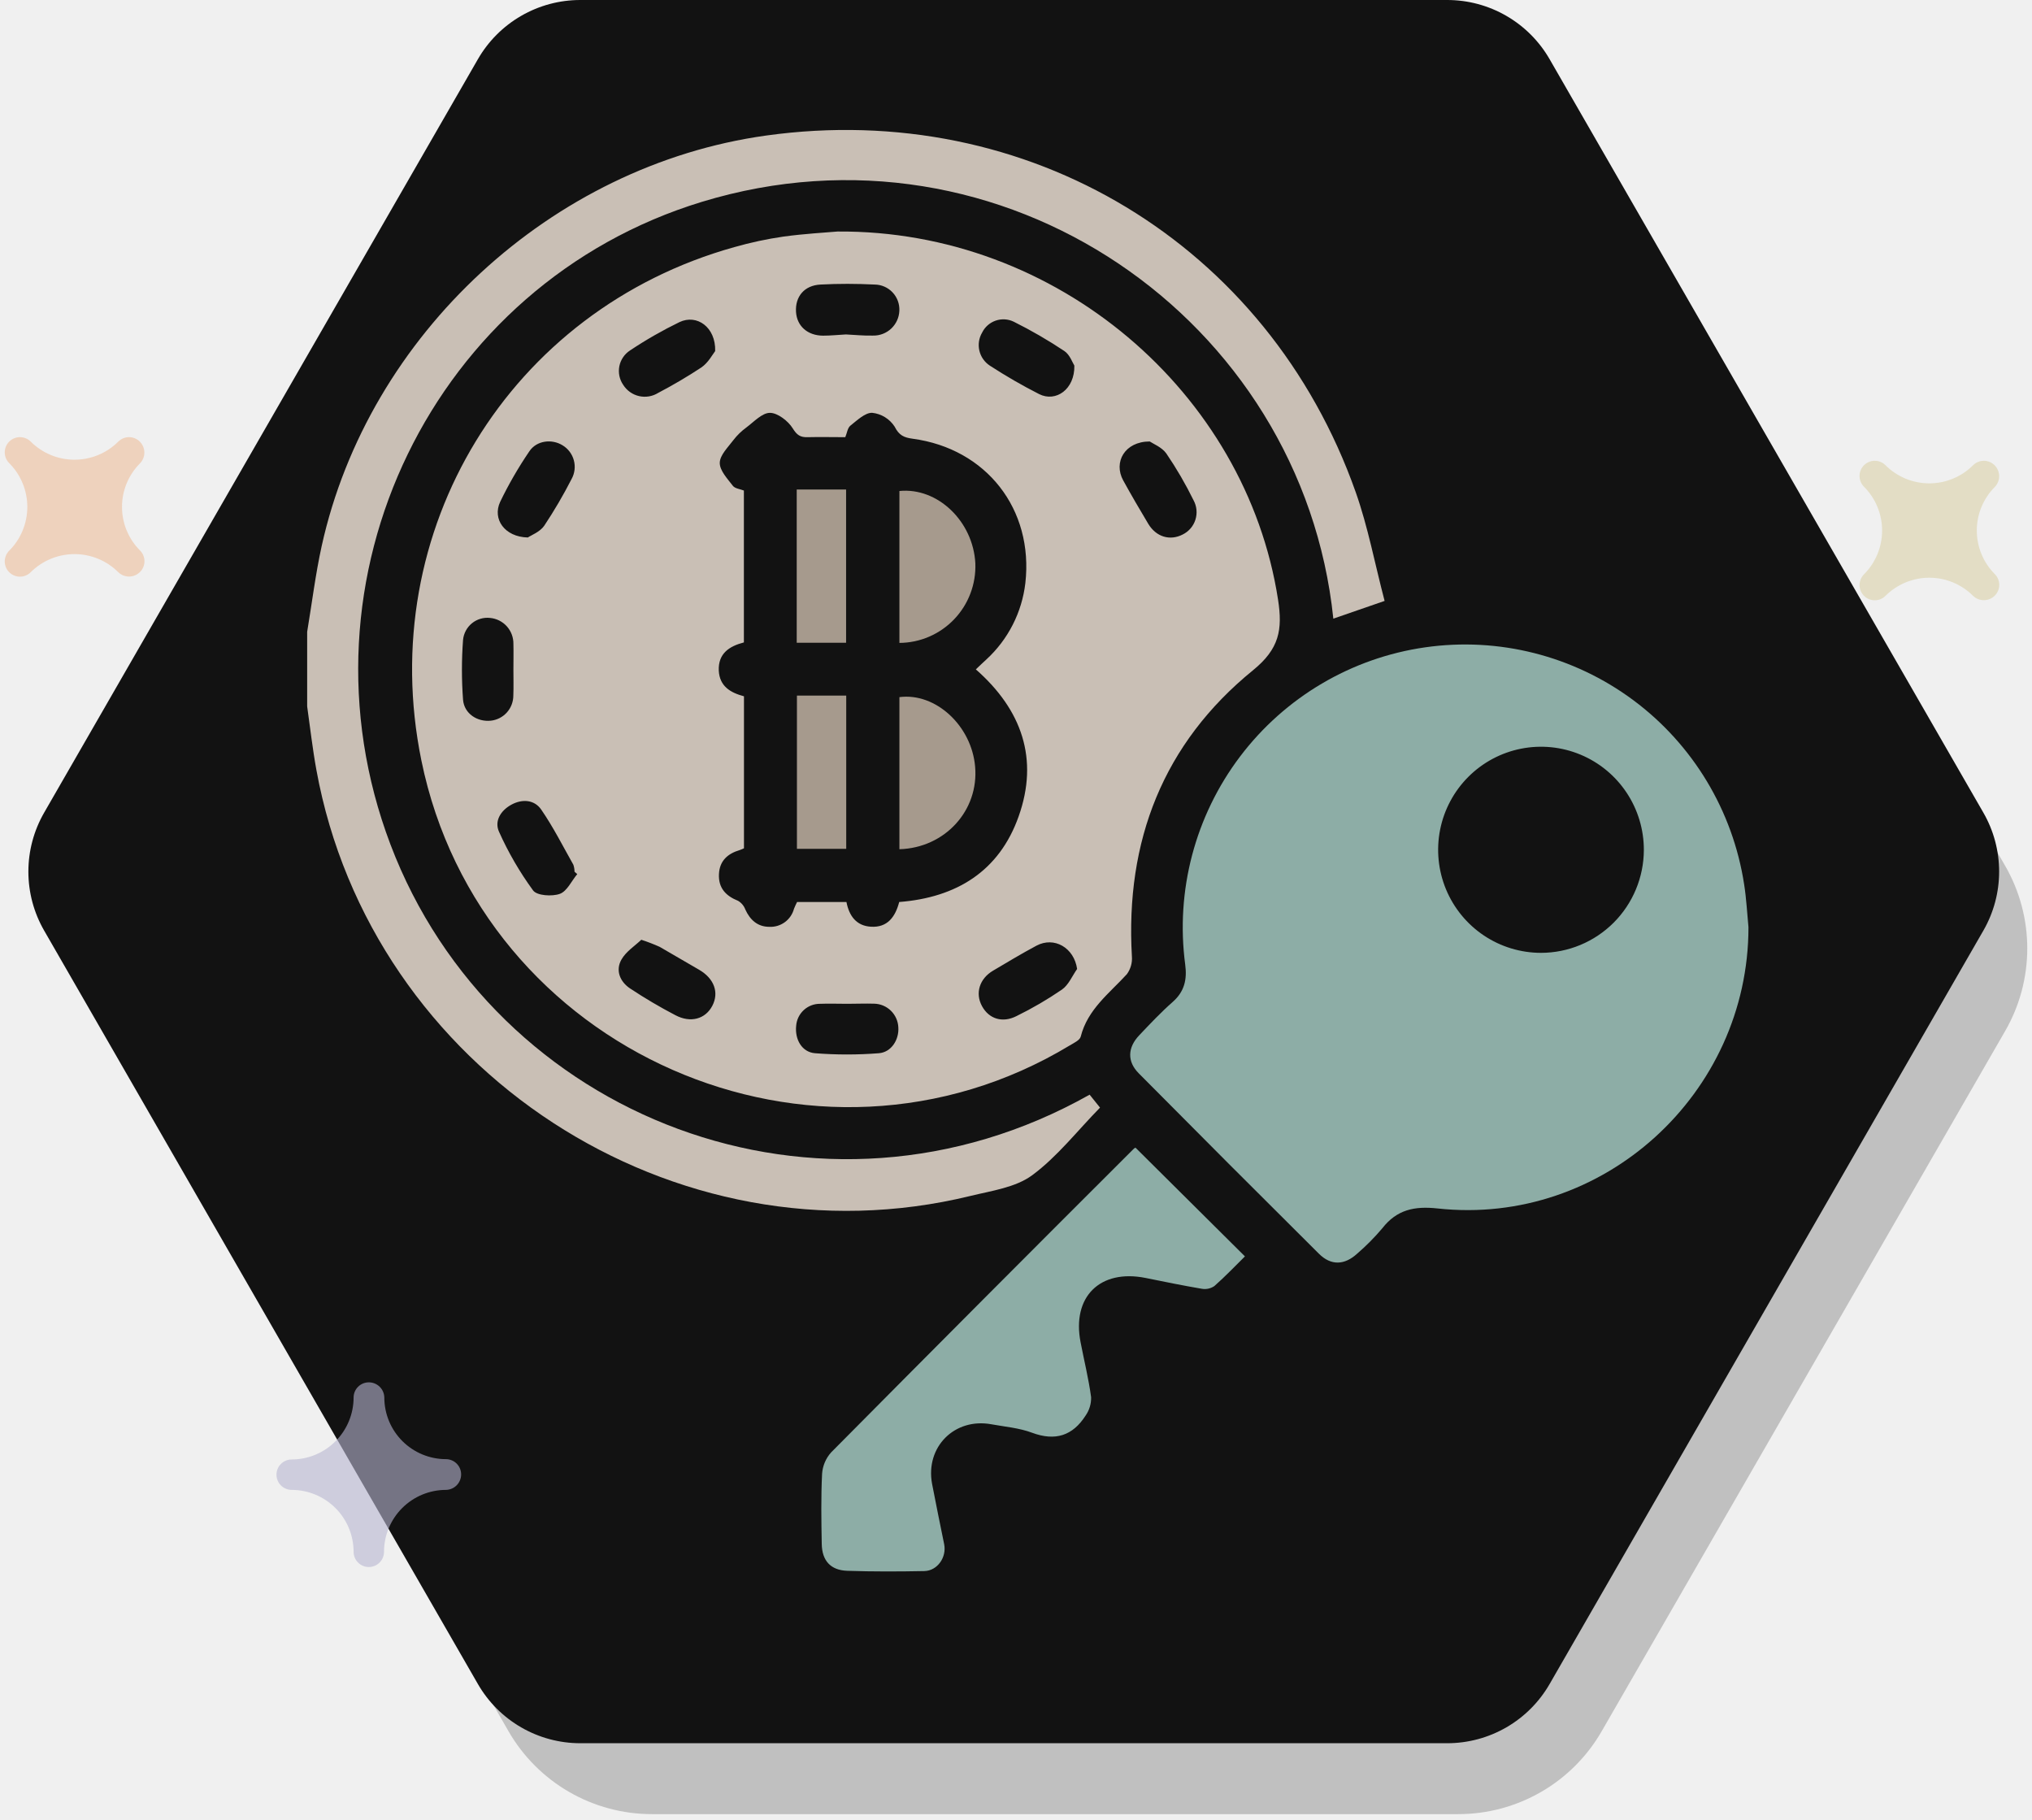
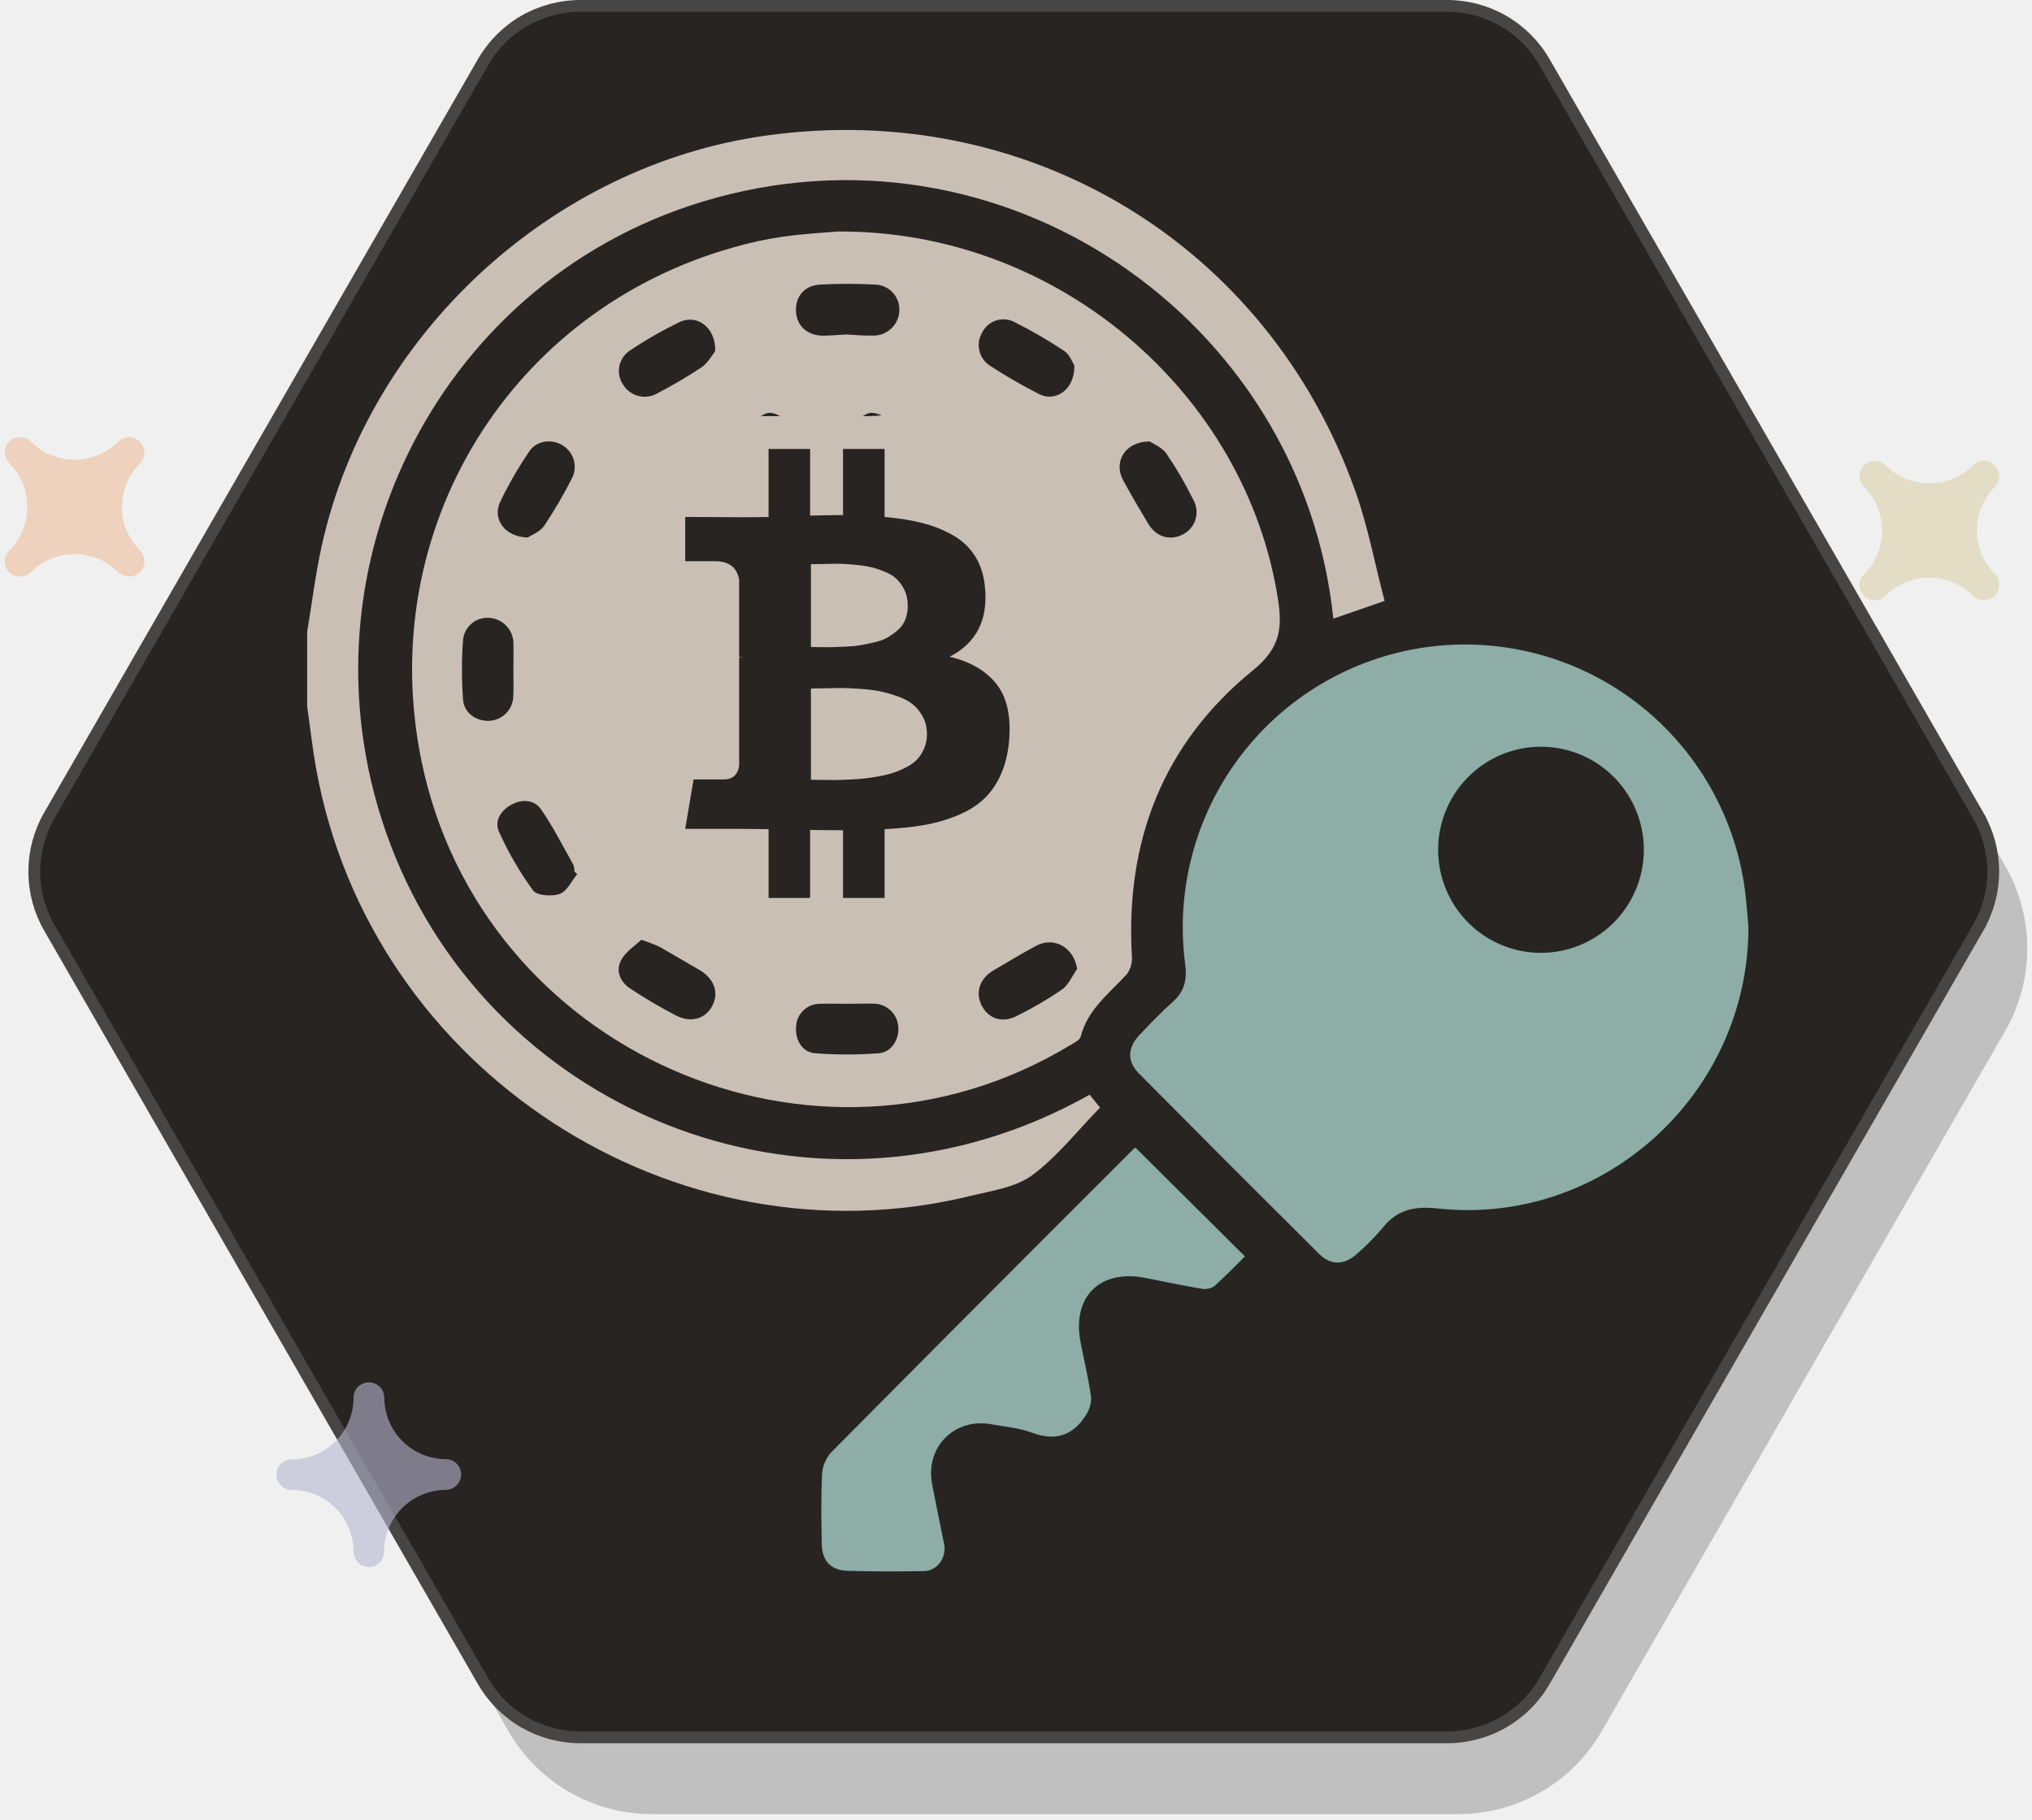
<svg xmlns="http://www.w3.org/2000/svg" width="172" height="154" viewBox="0 0 172 154" fill="none">
-   <path opacity="0.4" d="M123.443 7C125.903 7 128.319 7.648 130.448 8.879C132.578 10.109 134.345 11.879 135.573 14.01L169.729 73.283C170.954 75.409 171.599 77.819 171.599 80.273C171.599 82.727 170.954 85.137 169.729 87.263L135.573 146.536C134.345 148.667 132.578 150.437 130.448 151.667C128.319 152.898 125.903 153.546 123.443 153.546H55.177C52.718 153.546 50.302 152.898 48.172 151.667C46.043 150.437 44.275 148.667 43.047 146.536L8.891 87.263C7.666 85.137 7.021 82.727 7.021 80.273C7.021 77.819 7.666 75.409 8.891 73.283L43.047 14.01C44.275 11.879 46.043 10.109 48.172 8.879C50.302 7.648 52.718 7 55.177 7L123.443 7Z" fill="#787878" />
-   <path d="M122.502 0C124.259 3.48787e-06 125.986 0.463 127.507 1.343C129.028 2.222 130.291 3.487 131.168 5.01L167.884 68.783C168.758 70.301 169.218 72.021 169.218 73.772C169.218 75.524 168.758 77.244 167.884 78.762L131.168 142.535C130.291 144.058 129.028 145.323 127.507 146.202C125.986 147.082 124.259 147.545 122.502 147.545H49.118C47.361 147.545 45.634 147.082 44.113 146.202C42.592 145.323 41.329 144.058 40.452 142.535L3.736 78.762C2.862 77.244 2.402 75.524 2.402 73.772C2.402 72.021 2.862 70.301 3.736 68.783L40.452 5.01C41.329 3.487 42.592 2.222 44.113 1.343C45.634 0.463 47.361 3.48787e-06 49.118 0L122.502 0Z" fill="#121212" />
-   <path opacity="0.6" d="M37.746 123.502C36.363 123.5 35.038 122.95 34.06 121.973C33.082 120.995 32.532 119.67 32.531 118.287C32.525 117.943 32.384 117.615 32.138 117.374C31.892 117.134 31.562 116.999 31.218 117C30.877 117 30.549 117.136 30.308 117.377C30.066 117.618 29.931 117.946 29.931 118.287C29.929 119.677 29.377 121.009 28.394 121.991C27.412 122.974 26.079 123.526 24.69 123.528C24.348 123.528 24.021 123.664 23.779 123.905C23.538 124.147 23.402 124.474 23.402 124.816C23.402 125.157 23.538 125.484 23.779 125.726C24.021 125.967 24.348 126.103 24.69 126.103C26.079 126.105 27.412 126.657 28.394 127.64C29.377 128.622 29.929 129.954 29.931 131.344C29.931 131.685 30.067 132.013 30.308 132.254C30.549 132.496 30.877 132.632 31.218 132.632C31.56 132.632 31.887 132.496 32.129 132.254C32.37 132.013 32.506 131.685 32.506 131.344C32.507 129.955 33.06 128.623 34.042 127.64C35.025 126.658 36.356 126.105 37.746 126.103C38.09 126.097 38.418 125.956 38.659 125.71C38.9 125.464 39.034 125.133 39.033 124.789C39.033 124.448 38.897 124.121 38.656 123.879C38.414 123.638 38.087 123.502 37.746 123.502Z" fill="#B8B6D0" />
-   <path opacity="0.6" d="M11.851 46.591C10.875 45.613 10.327 44.286 10.327 42.904C10.327 41.521 10.875 40.195 11.851 39.216C12.091 38.969 12.223 38.637 12.219 38.293C12.216 37.949 12.077 37.62 11.834 37.377C11.714 37.258 11.572 37.163 11.416 37.098C11.26 37.033 11.092 37 10.923 37C10.754 37 10.586 37.033 10.43 37.098C10.274 37.163 10.132 37.258 10.012 37.377C9.029 38.359 7.696 38.91 6.306 38.91C4.917 38.91 3.584 38.359 2.6 37.377C2.359 37.136 2.031 37 1.69 37C1.348 37 1.021 37.136 0.779 37.377C0.538 37.619 0.402 37.946 0.402 38.288C0.402 38.629 0.538 38.957 0.779 39.198C1.761 40.182 2.312 41.515 2.312 42.904C2.312 44.294 1.761 45.627 0.779 46.61C0.538 46.852 0.402 47.179 0.402 47.521C0.402 47.862 0.538 48.19 0.779 48.431C1.021 48.673 1.348 48.809 1.69 48.809C2.031 48.809 2.359 48.673 2.6 48.431C3.584 47.45 4.917 46.899 6.306 46.899C7.696 46.899 9.029 47.45 10.012 48.431C10.26 48.67 10.592 48.802 10.936 48.799C11.28 48.795 11.609 48.657 11.851 48.412C11.971 48.293 12.066 48.151 12.131 47.995C12.196 47.839 12.229 47.671 12.229 47.502C12.229 47.333 12.196 47.165 12.131 47.009C12.066 46.853 11.971 46.711 11.851 46.591Z" fill="#EDBE9B" />
-   <path opacity="0.6" d="M168.852 48.591C167.876 47.612 167.328 46.286 167.328 44.904C167.328 43.521 167.876 42.195 168.852 41.216C169.091 40.969 169.223 40.637 169.22 40.293C169.216 39.949 169.078 39.62 168.833 39.377C168.592 39.136 168.264 39 167.923 39C167.581 39 167.254 39.136 167.012 39.377C166.029 40.359 164.696 40.91 163.306 40.91C161.917 40.91 160.584 40.359 159.6 39.377C159.359 39.136 159.031 39 158.69 39C158.348 39 158.021 39.136 157.779 39.377C157.538 39.619 157.402 39.946 157.402 40.288C157.402 40.629 157.538 40.957 157.779 41.198C158.761 42.182 159.312 43.515 159.312 44.904C159.312 46.294 158.761 47.627 157.779 48.61C157.66 48.73 157.565 48.872 157.5 49.028C157.436 49.184 157.402 49.352 157.402 49.521C157.402 49.69 157.436 49.857 157.5 50.013C157.565 50.17 157.66 50.312 157.779 50.431C157.899 50.551 158.041 50.646 158.197 50.71C158.353 50.775 158.521 50.808 158.69 50.808C158.859 50.808 159.027 50.775 159.183 50.71C159.339 50.646 159.481 50.551 159.6 50.431C160.584 49.45 161.917 48.898 163.306 48.898C164.696 48.898 166.029 49.45 167.012 50.431C167.26 50.67 167.592 50.803 167.936 50.799C168.28 50.796 168.609 50.657 168.852 50.413C169.093 50.172 169.228 49.844 169.228 49.503C169.228 49.161 169.093 48.834 168.852 48.592L168.852 48.591Z" fill="#DAD1A9" />
-   <g clip-path="url(#clip0_6021_10383)">
+   <g clip-path="url(#clip0_439_5126)">
+     <path opacity="0.4" d="M123.443 7C125.903 7 128.319 7.648 130.448 8.879C132.578 10.109 134.345 11.879 135.573 14.01L169.729 73.283C170.954 75.409 171.599 77.819 171.599 80.273C171.599 82.727 170.954 85.137 169.729 87.263L135.573 146.536C134.345 148.667 132.578 150.437 130.448 151.667C128.319 152.898 125.903 153.546 123.443 153.546H55.177C52.718 153.546 50.302 152.898 48.172 151.667C46.043 150.437 44.275 148.667 43.047 146.536L8.891 87.263C7.666 85.137 7.021 82.727 7.021 80.273C7.021 77.819 7.666 75.409 8.891 73.283L43.047 14.01C44.275 11.879 46.043 10.109 48.172 8.879C50.302 7.648 52.718 7 55.177 7H123.443Z" fill="#787878" />
+     <path d="M127.257 145.769L127.257 145.769C125.812 146.605 124.171 147.045 122.502 147.045H49.118C47.449 147.045 45.809 146.605 44.364 145.769L44.363 145.769C42.918 144.934 41.718 143.732 40.885 142.286L4.169 78.513C3.339 77.071 2.902 75.436 2.902 73.772C2.902 72.109 3.339 70.474 4.169 69.032L40.885 5.26C40.885 5.259 40.885 5.259 40.885 5.259C41.718 3.813 42.918 2.611 44.363 1.776L44.113 1.343L44.363 1.776C45.809 0.94 47.449 0.5 49.118 0.5H122.502C124.171 0.5 125.812 0.94 127.257 1.775C128.702 2.611 129.902 3.813 130.735 5.26L167.451 69.032L167.884 68.783L167.451 69.032C168.281 70.474 168.718 72.109 168.718 73.772C168.718 75.436 168.281 77.071 167.451 78.513L167.884 78.762L167.451 78.513L130.735 142.286C129.902 143.732 128.702 144.934 127.257 145.769Z" fill="#272421" stroke="#474644" />
+     <path opacity="0.6" d="M37.746 123.502C36.363 123.5 35.038 122.95 34.06 121.973C33.082 120.995 32.532 119.67 32.531 118.287C32.525 117.943 32.384 117.615 32.138 117.374C31.892 117.134 31.562 116.999 31.218 117C30.877 117 30.549 117.136 30.308 117.377C30.066 117.618 29.931 117.946 29.931 118.287C29.929 119.677 29.377 121.009 28.394 121.991C27.412 122.974 26.079 123.526 24.69 123.528C24.348 123.528 24.021 123.664 23.779 123.905C23.538 124.147 23.402 124.474 23.402 124.816C23.402 125.157 23.538 125.484 23.779 125.726C24.021 125.967 24.348 126.103 24.69 126.103C26.079 126.105 27.412 126.657 28.394 127.64C29.377 128.622 29.929 129.954 29.931 131.344C29.931 131.685 30.067 132.013 30.308 132.254C30.549 132.496 30.877 132.632 31.218 132.632C31.56 132.632 31.887 132.496 32.129 132.254C32.37 132.013 32.506 131.685 32.506 131.344C32.507 129.955 33.06 128.623 34.042 127.64C35.025 126.658 36.356 126.105 37.746 126.103C38.09 126.097 38.418 125.956 38.659 125.71C38.9 125.464 39.034 125.133 39.033 124.789C39.033 124.448 38.897 124.121 38.656 123.879C38.414 123.638 38.087 123.502 37.746 123.502Z" fill="#B8B6D0" />
+     <path opacity="0.6" d="M11.851 46.591C10.875 45.613 10.327 44.286 10.327 42.904C10.327 41.521 10.875 40.195 11.851 39.216C12.091 38.969 12.223 38.637 12.219 38.293C12.216 37.949 12.077 37.62 11.834 37.377C11.714 37.258 11.572 37.163 11.416 37.098C11.26 37.033 11.092 37 10.923 37C10.754 37 10.586 37.033 10.43 37.098C10.274 37.163 10.132 37.258 10.012 37.377C9.029 38.359 7.696 38.91 6.306 38.91C4.917 38.91 3.584 38.359 2.6 37.377C2.359 37.136 2.031 37 1.69 37C1.348 37 1.021 37.136 0.779 37.377C0.538 37.619 0.402 37.946 0.402 38.288C0.402 38.629 0.538 38.957 0.779 39.198C1.761 40.182 2.312 41.515 2.312 42.904C2.312 44.294 1.761 45.627 0.779 46.61C0.538 46.852 0.402 47.179 0.402 47.521C0.402 47.862 0.538 48.19 0.779 48.431C1.021 48.673 1.348 48.809 1.69 48.809C2.031 48.809 2.359 48.673 2.6 48.431C3.584 47.45 4.917 46.899 6.306 46.899C7.696 46.899 9.029 47.45 10.012 48.431C10.26 48.67 10.592 48.802 10.936 48.799C11.28 48.795 11.609 48.657 11.851 48.412C11.971 48.293 12.066 48.151 12.131 47.995C12.196 47.839 12.229 47.671 12.229 47.502C12.229 47.333 12.196 47.165 12.131 47.009C12.066 46.853 11.971 46.711 11.851 46.591Z" fill="#EDBE9B" />
+     <path opacity="0.6" d="M168.852 48.591C167.876 47.612 167.328 46.286 167.328 44.904C167.328 43.521 167.876 42.195 168.852 41.216C169.091 40.969 169.223 40.637 169.22 40.293C169.216 39.949 169.078 39.62 168.833 39.377C168.592 39.136 168.264 39 167.923 39C167.581 39 167.254 39.136 167.012 39.377C166.029 40.359 164.696 40.91 163.306 40.91C161.917 40.91 160.584 40.359 159.6 39.377C159.359 39.136 159.031 39 158.69 39C158.348 39 158.021 39.136 157.779 39.377C157.538 39.619 157.402 39.946 157.402 40.288C157.402 40.629 157.538 40.957 157.779 41.198C158.761 42.182 159.312 43.515 159.312 44.904C159.312 46.294 158.761 47.627 157.779 48.61C157.66 48.73 157.565 48.872 157.5 49.028C157.436 49.184 157.402 49.352 157.402 49.521C157.402 49.69 157.436 49.857 157.5 50.013C157.565 50.17 157.66 50.312 157.779 50.431C157.899 50.551 158.041 50.646 158.197 50.71C158.353 50.775 158.521 50.808 158.69 50.808C158.859 50.808 159.027 50.775 159.183 50.71C159.339 50.646 159.481 50.551 159.6 50.431C160.584 49.45 161.917 48.898 163.306 48.898C164.696 48.898 166.029 49.45 167.012 50.431C167.26 50.67 167.592 50.803 167.936 50.799C168.28 50.796 168.609 50.657 168.852 50.413C169.093 50.172 169.228 49.844 169.228 49.503C169.228 49.161 169.093 48.833 168.852 48.591Z" fill="#DAD1A9" />
    <path d="M26 53.478C26.405 51.056 26.702 48.614 27.23 46.211C31.191 28.299 46.697 13.999 64.844 11.473C86.992 8.386 107.333 20.646 114.758 41.665C115.8 44.616 116.376 47.729 117.201 50.861L112.861 52.362C110.227 26.992 84.801 9.343 59.414 17.083C36.693 24.012 24.527 48.974 33.046 71.465C41.827 94.636 69.489 105.47 92.232 92.652L93.112 93.748C91.203 95.693 89.51 97.889 87.374 99.468C85.966 100.509 83.94 100.784 82.147 101.222C57.1 107.341 31.411 90.606 26.78 65.161C26.456 63.384 26.256 61.594 26 59.788V53.478Z" fill="#C9BFB5" />
-     <path d="M70.894 19.596C89.461 19.46 105.466 33.215 108.181 50.751C108.576 53.303 108.288 54.918 106.061 56.73C98.459 62.914 95.242 71.18 95.811 80.956C95.853 81.489 95.702 82.019 95.387 82.451C93.908 84.072 92.064 85.421 91.478 87.74C91.4 88.044 90.905 88.271 90.565 88.476C69.023 101.488 40.694 89.033 35.664 64.344C31.703 44.905 43.108 26.227 62.168 20.913C63.524 20.526 64.905 20.23 66.301 20.027C68.1 19.778 69.923 19.684 70.894 19.596ZM62.974 58.935V71.799C62.861 71.854 62.745 71.902 62.627 71.945C61.605 72.246 60.912 72.846 60.857 73.975C60.796 75.158 61.436 75.829 62.475 76.245C62.757 76.411 62.973 76.67 63.087 76.977C63.492 77.866 64.129 78.443 65.116 78.446C65.586 78.47 66.05 78.331 66.43 78.054C66.811 77.777 67.085 77.377 67.207 76.922C67.285 76.725 67.372 76.533 67.469 76.345H71.648C71.881 77.548 72.502 78.362 73.716 78.436C75.133 78.527 75.79 77.584 76.114 76.345C80.969 75.966 84.581 73.735 86.222 69.104C87.953 64.24 86.493 60.07 82.6 56.656C82.924 56.332 83.218 56.082 83.5 55.81C85.332 54.124 86.5 51.835 86.791 49.36C87.503 43.099 83.49 37.969 77.247 37.132C76.535 37.035 76.104 36.863 75.726 36.107C75.516 35.784 75.238 35.512 74.91 35.31C74.583 35.108 74.215 34.982 73.832 34.94C73.224 34.917 72.538 35.589 71.978 36.03C71.742 36.221 71.696 36.656 71.55 37.002C70.46 37.002 69.411 36.977 68.366 37.002C67.744 37.022 67.456 36.831 67.091 36.24C66.725 35.65 65.835 34.943 65.171 34.943C64.508 34.943 63.812 35.705 63.171 36.185C62.759 36.485 62.392 36.842 62.081 37.246C61.624 37.855 60.935 38.52 60.925 39.172C60.915 39.824 61.572 40.514 62.032 41.117C62.213 41.354 62.653 41.393 62.967 41.519V54.373C61.728 54.697 60.783 55.307 60.841 56.76C60.912 58.096 61.831 58.627 62.977 58.935H62.974ZM71.599 28.306C72.366 28.341 73.13 28.426 73.894 28.403C74.467 28.416 75.023 28.203 75.441 27.809C75.859 27.415 76.105 26.873 76.127 26.299C76.14 26.015 76.096 25.732 75.997 25.465C75.899 25.199 75.748 24.955 75.553 24.748C75.359 24.542 75.125 24.377 74.865 24.262C74.606 24.148 74.326 24.087 74.043 24.084C72.515 24.009 70.981 24.003 69.453 24.084C68.081 24.152 67.298 25.105 67.379 26.399C67.453 27.596 68.35 28.403 69.667 28.41C70.314 28.41 70.958 28.341 71.602 28.306H71.599ZM54.284 79.539C53.753 80.051 52.989 80.531 52.601 81.219C52.08 82.136 52.481 83.086 53.322 83.654C54.563 84.478 55.847 85.236 57.167 85.924C58.462 86.611 59.715 86.248 60.297 85.126C60.88 84.004 60.453 82.824 59.184 82.084C58.071 81.436 56.964 80.787 55.837 80.139C55.331 79.913 54.814 79.714 54.287 79.542L54.284 79.539ZM60.537 29.713C60.592 27.693 58.99 26.564 57.517 27.262C56.067 27.966 54.666 28.769 53.326 29.664C53.095 29.814 52.897 30.009 52.743 30.236C52.588 30.463 52.481 30.72 52.426 30.989C52.372 31.259 52.372 31.537 52.426 31.807C52.481 32.077 52.589 32.333 52.743 32.56C52.893 32.801 53.089 33.011 53.319 33.176C53.55 33.342 53.811 33.46 54.087 33.524C54.364 33.588 54.65 33.597 54.93 33.55C55.209 33.503 55.477 33.401 55.718 33.251C56.967 32.597 58.184 31.88 59.362 31.104C59.948 30.705 60.313 30.005 60.537 29.713ZM44.678 45.492C44.959 45.3 45.694 45.031 46.063 44.503C46.91 43.229 47.684 41.908 48.38 40.547C48.648 40.064 48.718 39.496 48.575 38.964C48.433 38.431 48.089 37.974 47.617 37.69C46.71 37.129 45.422 37.278 44.807 38.199C43.879 39.563 43.052 40.993 42.335 42.479C41.661 43.932 42.713 45.449 44.678 45.492ZM43.458 56.685C43.458 55.959 43.477 55.232 43.458 54.506C43.467 53.956 43.269 53.423 42.902 53.014C42.535 52.605 42.027 52.35 41.48 52.301C41.208 52.27 40.932 52.295 40.67 52.372C40.407 52.449 40.162 52.578 39.949 52.751C39.737 52.924 39.56 53.137 39.431 53.379C39.302 53.621 39.221 53.886 39.195 54.159C39.069 55.846 39.069 57.54 39.195 59.227C39.292 60.408 40.409 61.118 41.548 60.998C42.073 60.941 42.558 60.691 42.91 60.296C43.261 59.901 43.454 59.39 43.451 58.861C43.48 58.138 43.458 57.411 43.458 56.685ZM91.173 82.013C90.915 80.21 89.231 79.241 87.73 80.042C86.487 80.706 85.276 81.436 84.063 82.153C82.904 82.834 82.529 84.066 83.121 85.155C83.713 86.245 84.853 86.601 86.034 86.005C87.373 85.349 88.662 84.597 89.892 83.754C90.455 83.362 90.756 82.603 91.173 82.013ZM90.94 30.945C90.788 30.712 90.565 30.024 90.092 29.71C88.72 28.796 87.292 27.968 85.817 27.233C85.339 26.998 84.787 26.964 84.284 27.136C83.78 27.309 83.365 27.675 83.131 28.153C82.861 28.613 82.778 29.158 82.899 29.677C83.019 30.196 83.334 30.649 83.778 30.942C85.127 31.82 86.522 32.625 87.956 33.355C89.377 34.071 90.979 32.949 90.94 30.945ZM97.32 37.366C95.203 37.366 94.225 39.117 95.077 40.667C95.756 41.902 96.468 43.121 97.193 44.331C97.857 45.443 99.028 45.796 100.106 45.242C100.361 45.117 100.588 44.942 100.774 44.727C100.96 44.512 101.1 44.261 101.186 43.99C101.272 43.719 101.303 43.434 101.276 43.15C101.249 42.867 101.165 42.593 101.029 42.343C100.354 40.968 99.583 39.643 98.721 38.377C98.339 37.846 97.608 37.563 97.32 37.366ZM71.706 84.961C70.942 84.961 70.178 84.931 69.414 84.961C68.906 84.956 68.414 85.144 68.038 85.489C67.663 85.833 67.432 86.307 67.392 86.815C67.269 87.97 67.871 89.053 68.987 89.144C70.785 89.285 72.591 89.285 74.389 89.144C75.454 89.062 76.111 87.993 76.04 86.948C76.014 86.418 75.79 85.918 75.411 85.547C75.032 85.176 74.527 84.963 73.997 84.951C73.237 84.928 72.47 84.961 71.706 84.961ZM48.863 73.984L48.63 73.78C48.63 73.579 48.597 73.38 48.532 73.19C47.646 71.621 46.83 69.999 45.811 68.521C45.241 67.694 44.231 67.6 43.302 68.099C42.373 68.599 41.827 69.503 42.244 70.408C43.028 72.157 43.993 73.819 45.124 75.366C45.448 75.813 46.743 75.891 47.39 75.654C48.005 75.427 48.38 74.555 48.863 73.984Z" fill="#C9BFB5" />
-     <path d="M148 78.479C148 92.581 135.701 103.81 121.687 102.283C119.729 102.069 118.237 102.38 117.004 103.962C116.352 104.734 115.64 105.453 114.874 106.112C113.809 107.085 112.667 107.14 111.638 106.112C106.537 101.043 101.455 95.954 96.391 90.846C95.394 89.844 95.442 88.664 96.433 87.623C97.355 86.65 98.271 85.677 99.265 84.802C100.258 83.926 100.491 82.905 100.323 81.644C99.494 75.391 101.162 69.063 104.963 64.035C108.764 59.007 114.393 55.685 120.625 54.791C126.857 53.896 133.189 55.502 138.247 59.258C143.304 63.015 146.677 68.619 147.634 74.853C147.825 76.06 147.883 77.272 148 78.479ZM139.145 71.942C139.148 70.216 138.64 68.527 137.685 67.091C136.73 65.654 135.371 64.533 133.78 63.871C132.189 63.208 130.438 63.034 128.748 63.369C127.058 63.704 125.505 64.534 124.286 65.754C123.067 66.974 122.237 68.529 121.9 70.222C121.564 71.915 121.736 73.669 122.395 75.264C123.055 76.859 124.172 78.222 125.605 79.18C127.038 80.138 128.722 80.649 130.445 80.648C132.749 80.644 134.958 79.725 136.589 78.094C138.219 76.462 139.138 74.25 139.145 71.942Z" fill="#8DADA6" />
+     <path d="M70.894 19.596C89.461 19.46 105.466 33.215 108.181 50.751C108.576 53.303 108.288 54.918 106.061 56.731C98.459 62.914 95.242 71.18 95.811 80.956C95.853 81.489 95.702 82.019 95.387 82.451C93.908 84.072 92.064 85.421 91.478 87.74C91.4 88.044 90.905 88.271 90.565 88.476C69.023 101.488 40.694 89.034 35.664 64.344C31.703 44.905 43.108 26.227 62.168 20.913C63.524 20.526 64.905 20.23 66.301 20.027C68.1 19.778 69.923 19.684 70.894 19.596ZM62.974 58.936V71.799C62.861 71.854 62.745 71.903 62.627 71.945C61.605 72.246 60.912 72.846 60.857 73.975C60.796 75.158 61.436 75.829 62.475 76.245C62.757 76.411 62.973 76.67 63.087 76.977C63.492 77.866 64.129 78.443 65.116 78.446C65.586 78.47 66.05 78.332 66.43 78.054C66.811 77.777 67.085 77.377 67.207 76.922C67.285 76.726 67.372 76.533 67.469 76.345H71.648C71.881 77.548 72.502 78.362 73.716 78.437C75.133 78.527 75.79 77.584 76.114 76.345C80.969 75.966 84.581 73.735 86.222 69.104C87.953 64.24 86.493 60.071 82.6 56.656C82.924 56.332 83.218 56.082 83.5 55.81C85.332 54.124 86.5 51.835 86.791 49.36C87.503 43.099 83.49 37.969 77.247 37.132C76.535 37.035 76.104 36.863 75.726 36.108C75.516 35.784 75.238 35.512 74.91 35.31C74.583 35.108 74.215 34.982 73.832 34.94C73.224 34.918 72.538 35.589 71.978 36.03C71.742 36.221 71.696 36.656 71.55 37.002C70.46 37.002 69.411 36.977 68.366 37.002C67.744 37.022 67.456 36.831 67.091 36.24C66.725 35.65 65.835 34.944 65.171 34.944C64.508 34.944 63.812 35.706 63.171 36.185C62.759 36.485 62.392 36.842 62.081 37.246C61.624 37.855 60.935 38.52 60.925 39.172C60.915 39.824 61.572 40.514 62.032 41.117C62.213 41.354 62.653 41.393 62.967 41.519V54.373C61.728 54.697 60.783 55.307 60.841 56.76C60.912 58.096 61.831 58.627 62.977 58.936H62.974ZM71.599 28.306C72.366 28.341 73.13 28.426 73.894 28.403C74.467 28.416 75.023 28.203 75.441 27.809C75.859 27.416 76.105 26.873 76.127 26.299C76.14 26.015 76.096 25.732 75.997 25.465C75.899 25.199 75.748 24.955 75.553 24.749C75.359 24.542 75.125 24.377 74.865 24.262C74.606 24.148 74.326 24.088 74.043 24.084C72.515 24.009 70.981 24.003 69.453 24.084C68.081 24.152 67.298 25.105 67.379 26.399C67.453 27.596 68.35 28.403 69.667 28.41C70.314 28.41 70.958 28.341 71.602 28.306H71.599ZM54.284 79.539C53.753 80.051 52.989 80.531 52.601 81.219C52.08 82.136 52.481 83.087 53.322 83.654C54.563 84.478 55.847 85.236 57.167 85.924C58.462 86.611 59.715 86.248 60.297 85.126C60.88 84.004 60.453 82.824 59.184 82.085C58.071 81.436 56.964 80.787 55.837 80.139C55.331 79.913 54.814 79.714 54.287 79.542L54.284 79.539ZM60.537 29.713C60.592 27.693 58.99 26.564 57.517 27.262C56.067 27.966 54.666 28.769 53.326 29.665C53.095 29.814 52.897 30.009 52.743 30.236C52.588 30.464 52.481 30.72 52.426 30.989C52.372 31.259 52.372 31.537 52.426 31.807C52.481 32.077 52.589 32.333 52.743 32.56C52.893 32.801 53.089 33.011 53.319 33.176C53.55 33.342 53.811 33.46 54.087 33.524C54.364 33.588 54.65 33.597 54.93 33.55C55.209 33.503 55.477 33.402 55.718 33.251C56.967 32.597 58.184 31.88 59.362 31.104C59.948 30.705 60.313 30.005 60.537 29.713ZM44.678 45.492C44.959 45.3 45.694 45.031 46.063 44.503C46.91 43.229 47.684 41.908 48.38 40.547C48.648 40.064 48.718 39.497 48.575 38.964C48.433 38.431 48.089 37.974 47.617 37.69C46.71 37.129 45.422 37.278 44.807 38.199C43.879 39.563 43.052 40.993 42.335 42.479C41.661 43.932 42.713 45.45 44.678 45.492ZM43.458 56.685C43.458 55.959 43.477 55.233 43.458 54.506C43.467 53.956 43.269 53.423 42.902 53.014C42.535 52.605 42.027 52.35 41.48 52.301C41.208 52.271 40.932 52.295 40.67 52.372C40.407 52.449 40.162 52.578 39.949 52.751C39.737 52.924 39.56 53.137 39.431 53.379C39.302 53.621 39.221 53.886 39.195 54.159C39.069 55.846 39.069 57.54 39.195 59.227C39.292 60.408 40.409 61.118 41.548 60.998C42.073 60.941 42.558 60.691 42.91 60.296C43.261 59.901 43.454 59.39 43.451 58.861C43.48 58.138 43.458 57.411 43.458 56.685ZM91.173 82.013C90.915 80.21 89.231 79.241 87.73 80.042C86.487 80.706 85.276 81.436 84.063 82.153C82.904 82.834 82.529 84.066 83.121 85.155C83.713 86.245 84.853 86.602 86.034 86.005C87.373 85.349 88.662 84.597 89.892 83.754C90.455 83.362 90.756 82.603 91.173 82.013ZM90.94 30.945C90.788 30.712 90.565 30.024 90.092 29.71C88.72 28.796 87.292 27.968 85.817 27.233C85.339 26.998 84.787 26.964 84.284 27.137C83.78 27.309 83.365 27.675 83.131 28.153C82.861 28.613 82.778 29.158 82.899 29.677C83.019 30.196 83.334 30.649 83.778 30.942C85.127 31.82 86.522 32.625 87.956 33.355C89.377 34.071 90.979 32.949 90.94 30.945ZM97.32 37.366C95.203 37.366 94.225 39.117 95.077 40.667C95.756 41.902 96.468 43.121 97.193 44.331C97.857 45.443 99.028 45.797 100.106 45.242C100.361 45.117 100.588 44.942 100.774 44.727C100.96 44.512 101.1 44.261 101.186 43.99C101.272 43.719 101.303 43.434 101.276 43.151C101.249 42.867 101.165 42.593 101.029 42.343C100.354 40.968 99.583 39.643 98.721 38.377C98.339 37.846 97.608 37.563 97.32 37.366ZM71.706 84.961C70.942 84.961 70.178 84.932 69.414 84.961C68.906 84.956 68.414 85.145 68.038 85.489C67.663 85.833 67.432 86.307 67.392 86.816C67.269 87.97 67.871 89.053 68.987 89.144C70.785 89.285 72.591 89.285 74.389 89.144C75.454 89.063 76.111 87.993 76.04 86.948C76.014 86.418 75.79 85.918 75.411 85.547C75.032 85.177 74.527 84.964 73.997 84.951C73.237 84.928 72.47 84.961 71.706 84.961ZM48.863 73.984L48.63 73.78C48.63 73.579 48.597 73.38 48.532 73.19C47.646 71.621 46.83 69.999 45.811 68.521C45.241 67.694 44.231 67.6 43.302 68.099C42.373 68.599 41.827 69.503 42.244 70.408C43.028 72.157 43.993 73.819 45.124 75.366C45.448 75.813 46.743 75.891 47.39 75.654C48.005 75.427 48.38 74.555 48.863 73.984Z" fill="#C9BFB5" />
+     <path d="M148 78.479C148 92.581 135.701 103.81 121.687 102.283C119.729 102.069 118.237 102.38 117.004 103.962C116.352 104.734 115.64 105.453 114.874 106.112C113.809 107.085 112.667 107.14 111.638 106.112C106.537 101.043 101.455 95.954 96.391 90.846C95.394 89.844 95.442 88.664 96.433 87.623C97.355 86.65 98.271 85.677 99.265 84.802C100.258 83.927 100.491 82.905 100.323 81.644C99.494 75.391 101.162 69.063 104.963 64.035C108.764 59.007 114.393 55.685 120.625 54.791C126.857 53.897 133.189 55.502 138.247 59.259C143.304 63.015 146.677 68.619 147.634 74.854C147.825 76.06 147.883 77.273 148 78.479ZM139.145 71.942C139.148 70.216 138.64 68.527 137.685 67.091C136.73 65.654 135.371 64.534 133.78 63.871C132.189 63.209 130.438 63.034 128.748 63.369C127.058 63.704 125.505 64.534 124.286 65.754C123.067 66.974 122.237 68.529 121.9 70.222C121.564 71.915 121.736 73.67 122.395 75.264C123.055 76.859 124.172 78.222 125.605 79.18C127.038 80.139 128.722 80.65 130.445 80.648C132.749 80.644 134.958 79.726 136.589 78.094C138.219 76.463 139.138 74.251 139.145 71.942Z" fill="#8DADA6" />
    <path d="M105.378 106.339C104.579 107.127 103.721 108.032 102.789 108.852C102.475 109.066 102.091 109.147 101.718 109.079C100.129 108.81 98.549 108.483 96.97 108.165C93.112 107.393 90.714 109.76 91.468 113.616C91.766 115.162 92.147 116.696 92.358 118.253C92.373 118.811 92.209 119.359 91.889 119.816C90.798 121.521 89.322 121.995 87.358 121.265C86.276 120.86 85.092 120.762 83.93 120.552C80.803 119.974 78.311 122.468 78.897 125.597C79.221 127.303 79.577 129.002 79.92 130.704C80.14 131.807 79.35 132.948 78.243 132.974C76.065 133.016 73.884 133.026 71.706 132.951C70.304 132.9 69.583 132.092 69.557 130.682C69.521 128.7 69.489 126.716 69.586 124.738C69.633 124.064 69.904 123.426 70.356 122.925C78.862 114.345 87.39 105.789 95.941 97.257C95.989 97.204 96.049 97.163 96.115 97.137L105.378 106.339Z" fill="#8DADA6" />
    <path d="M76.131 71.877V59.004C79.193 58.605 82.241 61.422 82.539 64.882C82.869 68.579 80.002 71.763 76.131 71.877Z" fill="#A69A8D" />
-     <path d="M76.131 54.415V41.558C79.367 41.234 82.377 44.126 82.559 47.687C82.591 48.555 82.449 49.421 82.141 50.233C81.834 51.045 81.366 51.787 80.766 52.414C80.167 53.042 79.448 53.542 78.651 53.886C77.855 54.23 76.998 54.41 76.131 54.415Z" fill="#A69A8D" />
+     <path d="M76.131 54.415V41.558C79.367 41.234 82.377 44.126 82.559 47.687C82.591 48.555 82.449 49.42 82.141 50.233C81.834 51.045 81.366 51.786 80.766 52.414C80.167 53.042 79.448 53.542 78.651 53.886C77.855 54.23 76.998 54.41 76.131 54.415Z" fill="#A69A8D" />
    <path d="M67.457 58.874H71.629V71.844H67.457V58.874Z" fill="#A69A8D" />
-     <path d="M67.439 41.432H71.618V54.402H67.439V41.432Z" fill="#A69A8D" />
+     <path d="M67.439 41.432H71.618V54.403H67.439V41.432Z" fill="#A69A8D" />
+     <path d="M57 76.028V37.212L58 35.221H67H73.5C75 35.221 77 34.724 78.5 35.221C80 35.719 83 37.212 86 39.202C88.4 40.795 88 42.188 87.5 42.686C88 45.174 89 50.35 89 51.146V58.611V64.085C89 65.279 88 69.227 87.5 71.052L84 74.535L80 79.014L74.5 82H66H61.5L57 76.028Z" fill="#C9BFB5" />
+     <path d="M84.377 57.936C83.494 56.794 82.162 56.01 80.38 55.584C82.649 54.427 83.646 52.463 83.372 49.691C83.281 48.687 83.003 47.816 82.538 47.078C82.073 46.339 81.446 45.745 80.654 45.297C79.862 44.847 79.001 44.505 78.073 44.269C77.145 44.033 76.079 43.861 74.876 43.755V38H71.359V43.595C70.75 43.595 69.822 43.61 68.573 43.641V38H65.056V43.755C64.554 43.77 63.816 43.778 62.841 43.778L58 43.755V47.5H60.535C61.692 47.5 62.369 48.018 62.567 49.053V55.607C62.72 55.607 62.841 55.615 62.933 55.63H62.567V64.811C62.446 65.587 62.004 65.975 61.243 65.975H58.708L58 70.154H62.568C62.857 70.154 63.275 70.158 63.824 70.165C64.372 70.173 64.782 70.177 65.057 70.177V76H68.574V70.245C69.213 70.261 70.142 70.268 71.36 70.268V76H74.877V70.177C76.125 70.116 77.233 70.002 78.199 69.834C79.166 69.666 80.091 69.404 80.974 69.046C81.857 68.689 82.595 68.243 83.189 67.71C83.783 67.178 84.273 66.5 84.662 65.677C85.05 64.855 85.297 63.904 85.404 62.822C85.602 60.707 85.26 59.078 84.377 57.936ZM68.642 47.751C68.749 47.751 69.049 47.747 69.544 47.739C70.039 47.731 70.45 47.724 70.777 47.716C71.105 47.709 71.546 47.728 72.102 47.773C72.658 47.819 73.126 47.88 73.506 47.956C73.887 48.032 74.306 48.158 74.762 48.333C75.219 48.508 75.584 48.721 75.858 48.972C76.132 49.223 76.365 49.543 76.555 49.931C76.745 50.32 76.84 50.765 76.84 51.267C76.84 51.694 76.772 52.082 76.635 52.432C76.498 52.782 76.292 53.075 76.019 53.311C75.745 53.547 75.463 53.753 75.173 53.928C74.884 54.103 74.515 54.244 74.066 54.35C73.617 54.457 73.225 54.541 72.89 54.602C72.555 54.663 72.137 54.705 71.634 54.727C71.132 54.75 70.751 54.766 70.492 54.773C70.233 54.781 69.879 54.781 69.43 54.773C68.981 54.766 68.718 54.761 68.642 54.761V47.751L68.642 47.751ZM78.245 63.302C78.1 63.653 77.914 63.957 77.686 64.216C77.457 64.475 77.156 64.703 76.783 64.901C76.411 65.099 76.049 65.259 75.699 65.381C75.349 65.503 74.926 65.609 74.432 65.701C73.936 65.792 73.502 65.856 73.129 65.895C72.756 65.933 72.311 65.963 71.793 65.986C71.276 66.008 70.872 66.02 70.583 66.02C70.294 66.02 69.928 66.016 69.487 66.008C69.045 66.001 68.764 65.998 68.642 65.998V58.278C68.763 58.278 69.125 58.271 69.727 58.255C70.328 58.24 70.819 58.233 71.2 58.233C71.58 58.233 72.106 58.255 72.776 58.301C73.445 58.347 74.008 58.415 74.466 58.506C74.922 58.598 75.42 58.739 75.961 58.929C76.502 59.119 76.939 59.351 77.275 59.625C77.609 59.9 77.891 60.249 78.119 60.676C78.348 61.102 78.462 61.589 78.462 62.138C78.462 62.564 78.39 62.952 78.245 63.302Z" fill="#272421" />
  </g>
  <defs>
-     <clipPath id="clip0_6021_10383">
-       <rect width="122" height="122" fill="white" transform="translate(26 11)" />
+     <clipPath id="clip0_439_5126">
+       <rect width="172" height="154" fill="white" />
    </clipPath>
  </defs>
</svg>
